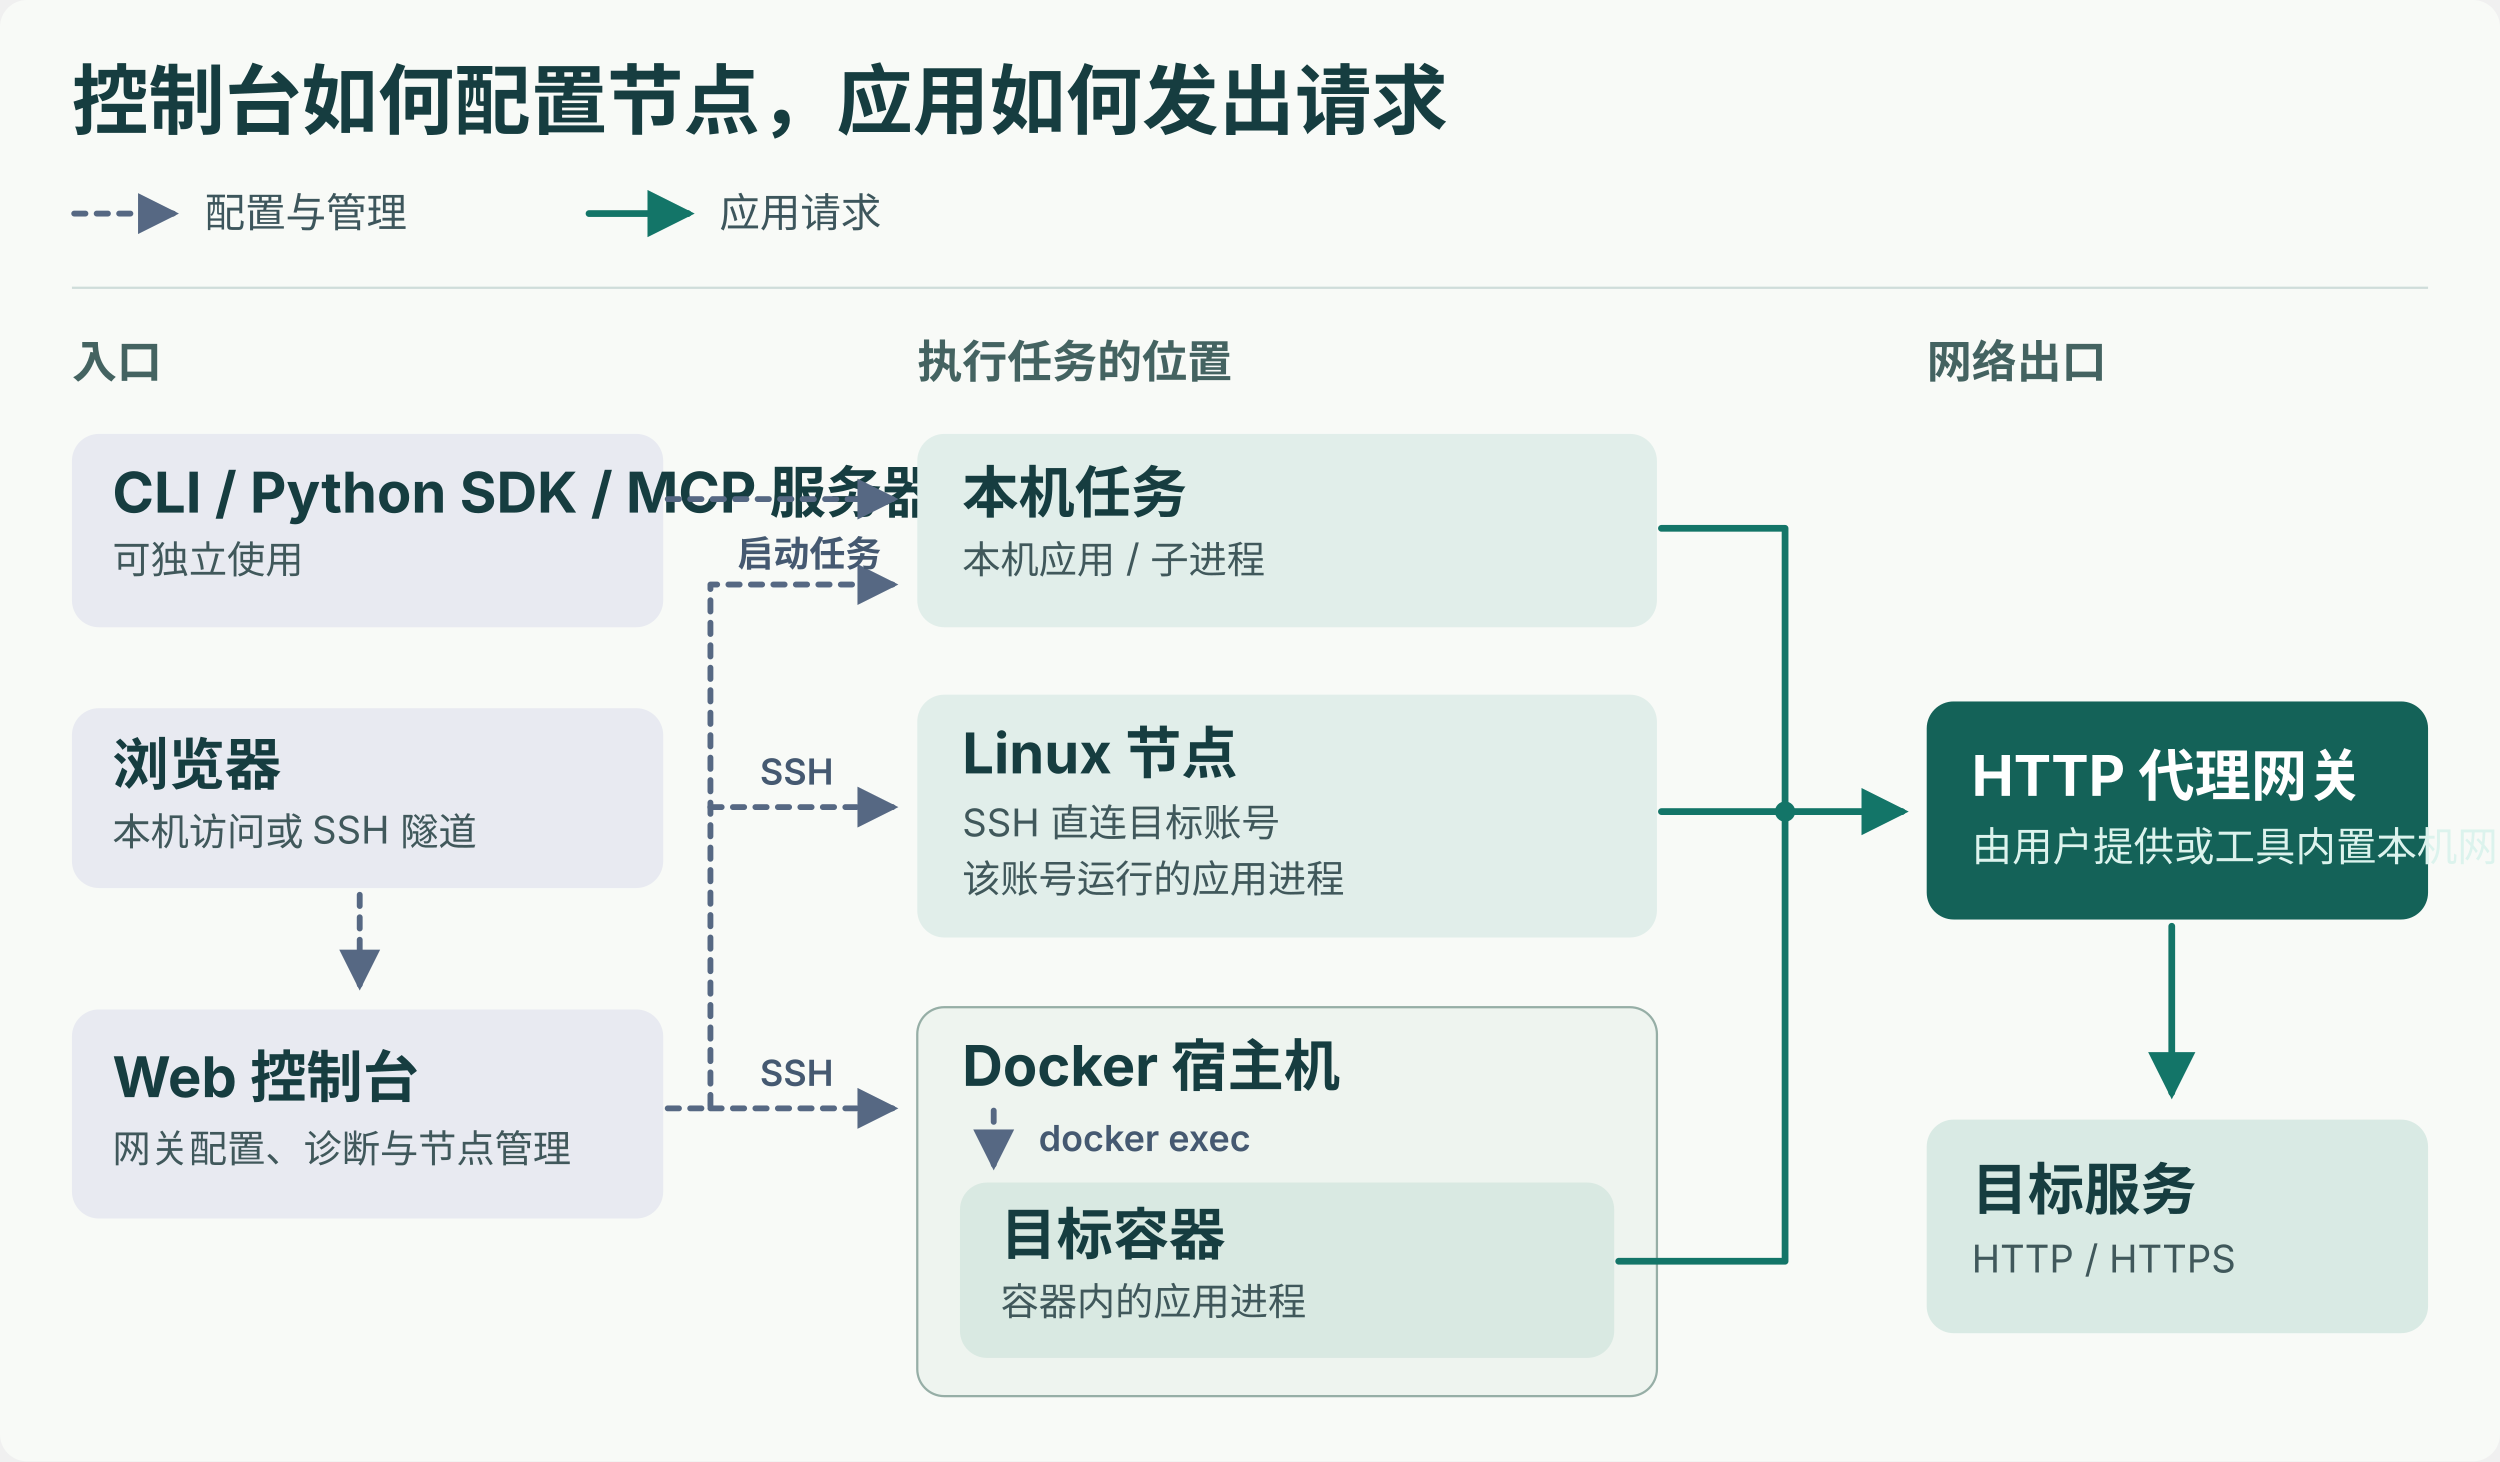
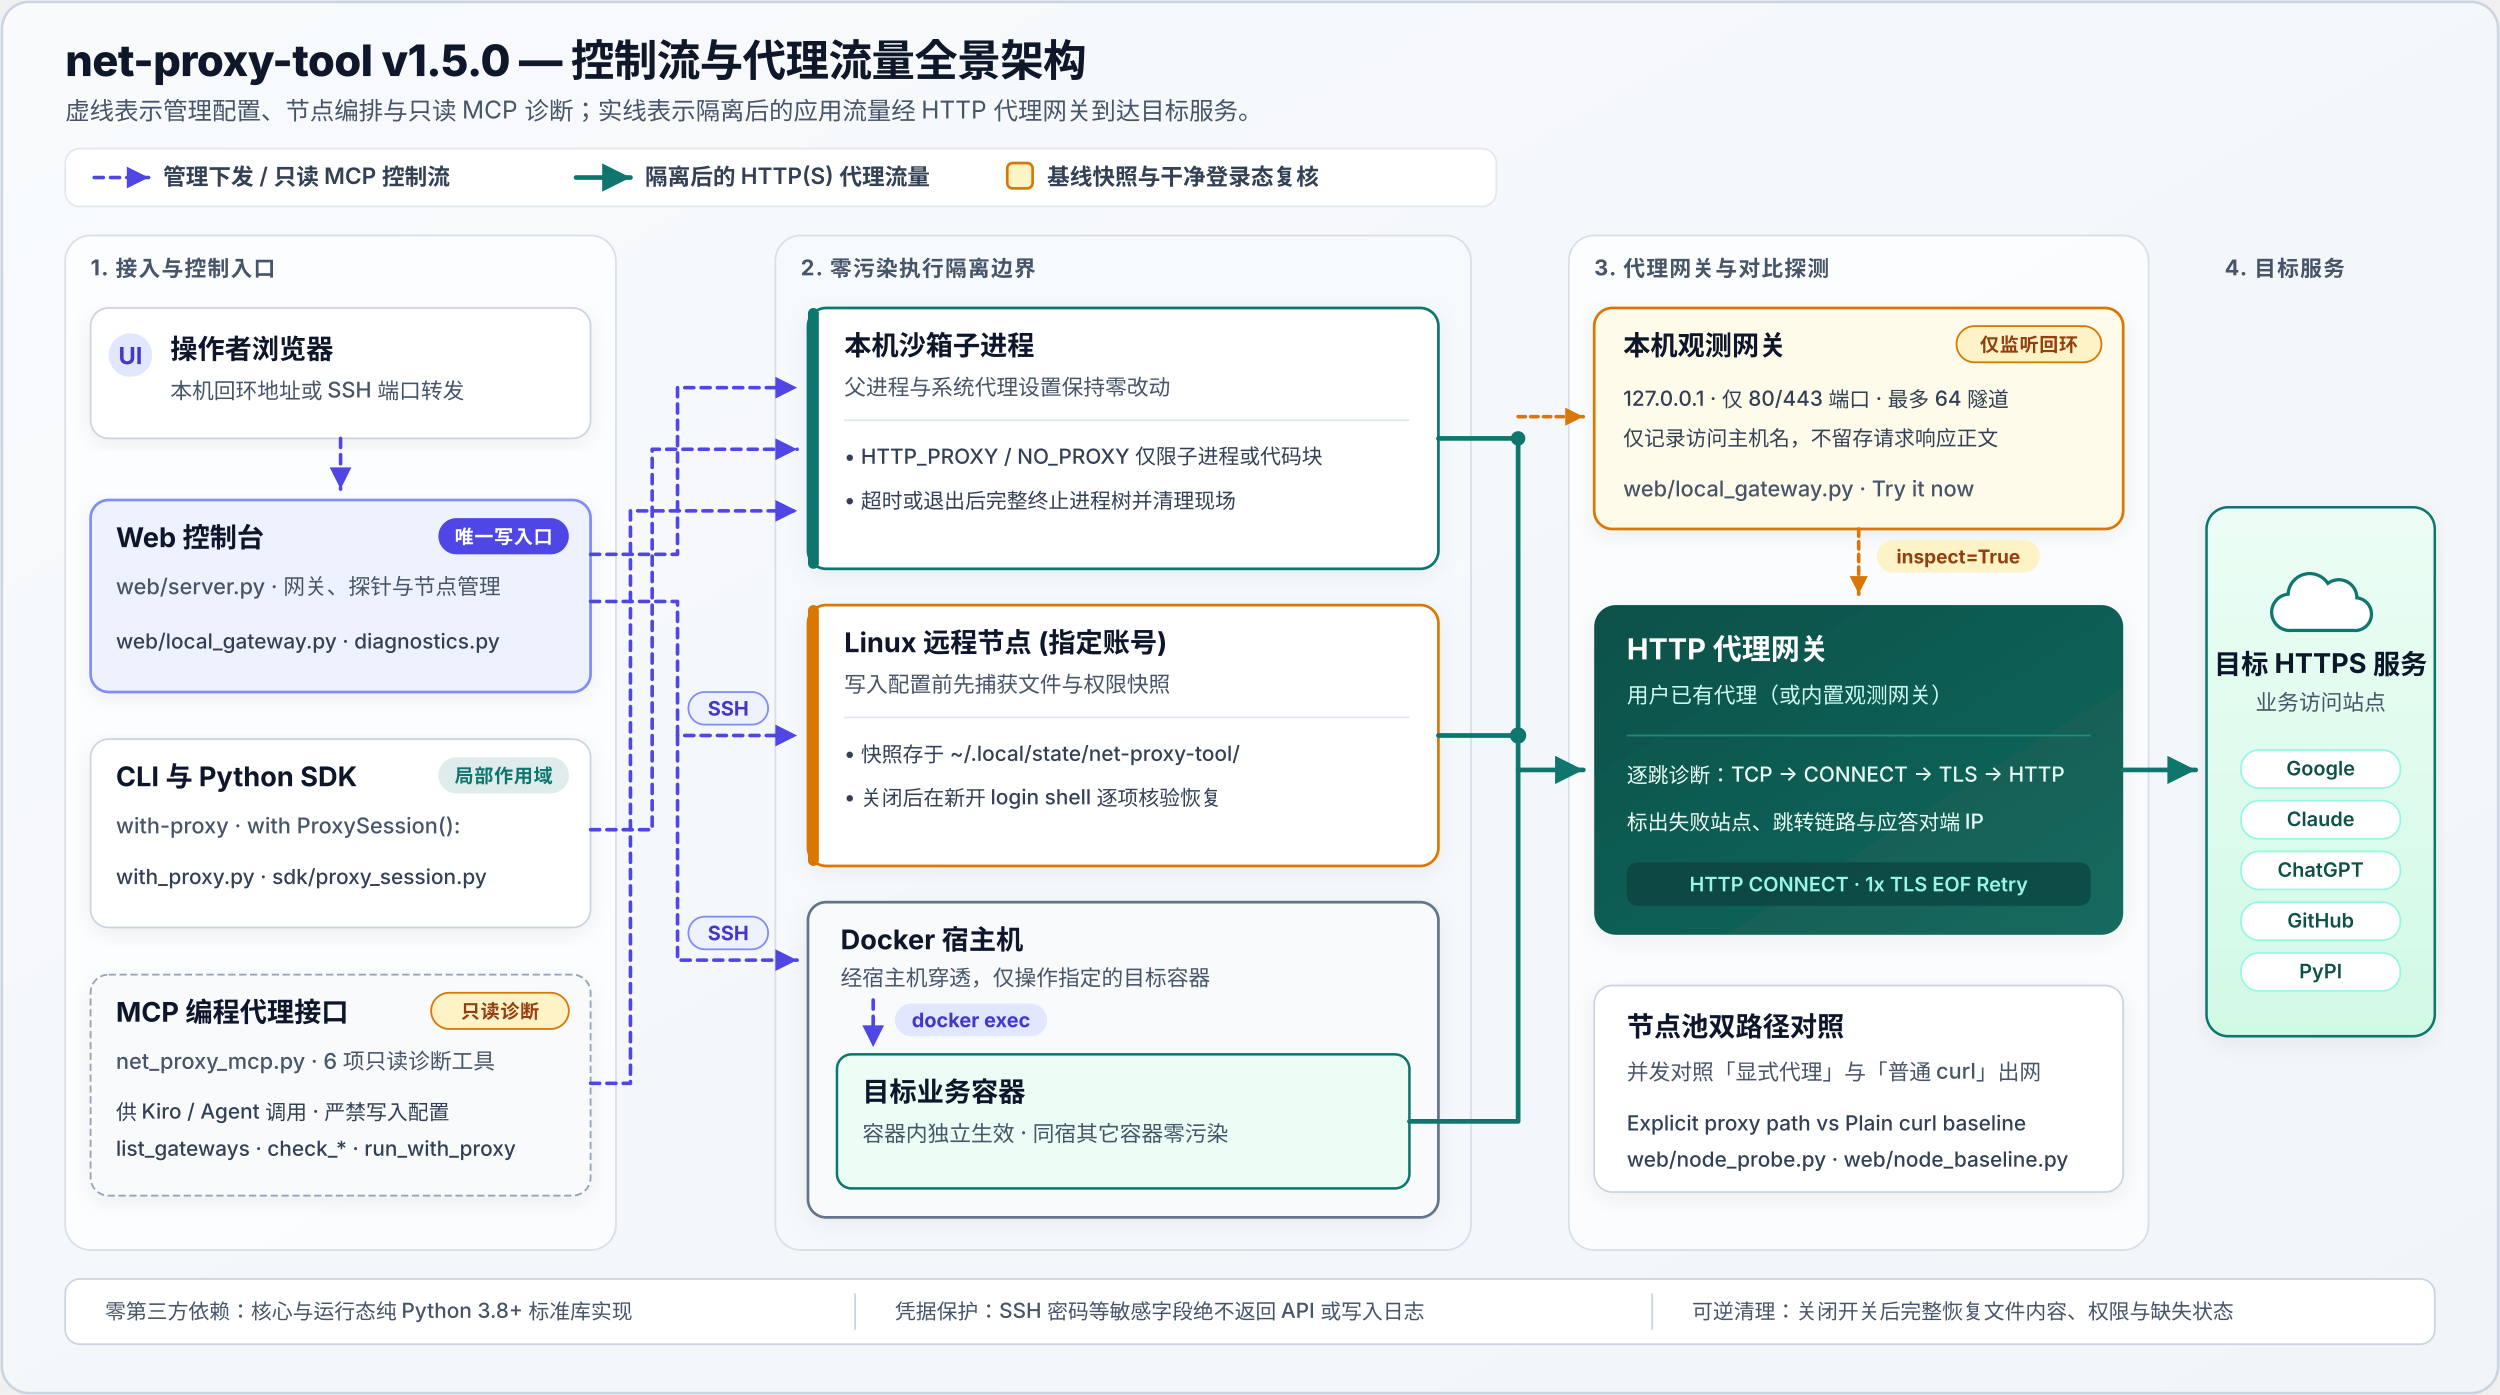
- <svg xmlns="http://www.w3.org/2000/svg" lang="zh" viewBox="0 0 1112 650" role="img" aria-labelledby="title desc">
+ <svg xmlns="http://www.w3.org/2000/svg" lang="zh" viewBox="0 0 1380 770" width="1380" height="770" role="img" aria-labelledby="arch-title arch-desc">
  <defs>
-     <marker id="ctrl-end" markerWidth="7" markerHeight="7" refX="6" refY="3.5" orient="auto">
-       <path d="M0 0L7 3.5L0 7Z" fill="#566883" />
+     <linearGradient id="bg-grad" x1="0%" y1="0%" x2="100%" y2="100%">
+       <stop offset="0%" stop-color="#f8fafc" />
+       <stop offset="100%" stop-color="#f1f5f9" />
+     </linearGradient>
+     <linearGradient id="hero-grad" x1="0%" y1="0%" x2="100%" y2="100%">
+       <stop offset="0%" stop-color="#0f5149" />
+       <stop offset="100%" stop-color="#136a5f" />
+     </linearGradient>
+     <linearGradient id="dest-grad" x1="0%" y1="0%" x2="0%" y2="100%">
+       <stop offset="0%" stop-color="#ecfdf5" />
+       <stop offset="100%" stop-color="#d1fae5" />
+     </linearGradient>
+     <filter id="card-shadow" x="-4%" y="-6%" width="108%" height="116%">
+       <feDropShadow dx="0" dy="3" stdDeviation="6" flood-color="#0f172a" flood-opacity="0.06" />
+     </filter>
+     <marker id="ctrl-arrow" markerWidth="8" markerHeight="8" refX="7" refY="4" orient="auto">
+       <path d="M1,1 L7,4 L1,7 Z" fill="#4f46e5" />
    </marker>
-     <marker id="flow-end" markerWidth="7" markerHeight="7" refX="6" refY="3.5" orient="auto">
-       <path d="M0 0L7 3.5L0 7Z" fill="#137568" />
+     <marker id="flow-arrow" markerWidth="8" markerHeight="8" refX="7" refY="4" orient="auto">
+       <path d="M1,1 L7,4 L1,7 Z" fill="#0f766e" />
+     </marker>
+     <marker id="obs-arrow" markerWidth="7" markerHeight="7" refX="6" refY="3.5" orient="auto">
+       <path d="M1,1 L6,3.5 L1,6 Z" fill="#d97706" />
    </marker>
  </defs>
  <style>
-   text {font-family:system-ui,-apple-system,"Segoe UI","Microsoft YaHei",sans-serif;fill:#163d40}
-   .title {font-size:34px;font-weight:700} .section {font-size:20px;font-weight:650;fill:#446361}
-   .node {font-size:25px;font-weight:660} .detail {font-size:17px;fill:#40585b}
-   .route {font-size:16px;font-weight:600;fill:#455971} .light {font-size:25px;font-weight:700;fill:white}
-   .subtle {font-size:18px;fill:#dcf3ed} .legend {font-size:18px;fill:#3d565c}
-   .ctrl,.flow {fill:none;stroke-linejoin:round;stroke-linecap:round;stroke-width:2.6}
-   .ctrl {stroke:#566883;stroke-dasharray:5 5} .flow {stroke:#137568;stroke-width:3}
+   text { font-family: -apple-system, BlinkMacSystemFont, "Segoe UI", "PingFang SC", "Microsoft YaHei", sans-serif; }
+   .title { font-size: 24px; font-weight: 800; fill: #0f172a; letter-spacing: -0.3px; }
+   .subtitle { font-size: 13.5px; font-weight: 400; fill: #475569; }
+   .col-hdr { font-size: 12px; font-weight: 700; fill: #475569; letter-spacing: 0.7px; }
+   .legend-txt { font-size: 12.5px; font-weight: 600; fill: #334155; }
+   .card-title { font-size: 15px; font-weight: 700; fill: #0f172a; }
+   .card-sub { font-size: 12px; font-weight: 500; fill: #475569; }
+   .card-bullet { font-size: 11.5px; font-weight: 450; fill: #334155; }
+   .hero-title { font-size: 16px; font-weight: 700; fill: #ffffff; }
+   .hero-sub { font-size: 12px; font-weight: 500; fill: #ccfbf1; }
+   .hero-bullet { font-size: 11.5px; font-weight: 500; fill: #ecfdf5; }
+   .badge-txt { font-size: 10.5px; font-weight: 700; letter-spacing: 0.4px; }
+   .route-lbl { font-size: 11px; font-weight: 700; fill: #4338ca; }
+   .foot-txt { font-size: 11.5px; font-weight: 500; fill: #475569; }
+   .ctrl-line { fill: none; stroke: #4f46e5; stroke-width: 2; stroke-dasharray: 5 4; stroke-linecap: round; stroke-linejoin: round; }
+   .flow-line { fill: none; stroke: #0f766e; stroke-width: 2.6; stroke-linecap: round; stroke-linejoin: round; }
+   .obs-line { fill: none; stroke: #d97706; stroke-width: 2; stroke-dasharray: 4 3; stroke-linecap: round; stroke-linejoin: round; }
</style>
-   <rect x="0" y="0" width="1112" height="650" rx="12" fill="#f8faf7" stroke="none" />
-   <text x="32" y="57" class="title">控制台如何配置节点，应用如何发出请求</text>
-   <path d="M33 95h44" class="ctrl" marker-end="url(#ctrl-end)" />
-   <text x="91" y="101" class="legend">配置与管理</text>
-   <path d="M262 95h44" class="flow" marker-end="url(#flow-end)" />
-   <text x="320" y="101" class="legend">应用请求</text>
-   <path d="M32 128h1048" stroke="#cfddda" />
-   <text x="32" y="168" class="section">入口</text>
-   <text x="408" y="168" class="section">执行任务的位置</text>
-   <text x="857" y="168" class="section">网络出口</text>
-   <rect x="32" y="193" width="263" height="86" rx="12" fill="#e8eaf1" stroke="none" />
-   <text x="50" y="228" class="node">CLI / Python SDK / MCP 服务器</text>
-   <text x="50" y="255" class="detail">可独立使用</text>
-   <path d="M297 222H397" class="ctrl" marker-end="url(#ctrl-end)" />
-   <rect x="32" y="315" width="263" height="80" rx="12" fill="#e8eaf1" stroke="none" />
-   <text x="50" y="349" class="node">浏览器</text>
-   <text x="50" y="376" class="detail">本机访问或 SSH 隧道</text>
-   <path d="M160 398v40" class="ctrl" marker-end="url(#ctrl-end)" />
-   <rect x="32" y="449" width="263" height="93" rx="12" fill="#e8eaf1" stroke="none" />
-   <text x="50" y="488" class="node">Web 控制台</text>
-   <text x="50" y="517" class="detail">网关配置、诊断与节点管理</text>
-   <path d="M297 493H316V260H397" class="ctrl" marker-end="url(#ctrl-end)" />
-   <text x="328" y="252" class="route">启动任务</text>
-   <path d="M316 359H397" class="ctrl" marker-end="url(#ctrl-end)" />
-   <text x="338" y="349" class="route">SSH</text>
-   <path d="M316 493H397" class="ctrl" marker-end="url(#ctrl-end)" />
-   <text x="338" y="483" class="route">SSH</text>
-   <rect x="408" y="193" width="329" height="86" rx="12" fill="#e1eeea" stroke="none" />
-   <text x="428" y="228" class="node">本机任务</text>
-   <text x="428" y="255" class="detail">本机应用 / 子进程</text>
-   <rect x="408" y="309" width="329" height="108" rx="12" fill="#e1eeea" stroke="none" />
-   <text x="428" y="344" class="node">Linux 节点</text>
-   <text x="428" y="372" class="detail">SSH 直连目标账号</text>
-   <text x="428" y="397" class="detail">该账号运行的应用进程</text>
-   <rect x="408" y="448" width="329" height="173" rx="12" fill="#eef4ef" stroke="#96aea6" />
-   <text x="428" y="483" class="node">Docker 宿主机</text>
-   <path d="M442 494v24" class="ctrl" marker-end="url(#ctrl-end)" />
-   <text x="462" y="512" class="route">docker exec</text>
-   <rect x="427" y="526" width="291" height="78" rx="12" fill="#d9e9e2" stroke="none" />
-   <text x="445" y="558" class="node">目标容器</text>
-   <text x="445" y="585" class="detail">容器内的应用进程</text>
-   <path d="M739 235H794V561H720" class="flow" />
-   <path d="M739 361H846" class="flow" marker-end="url(#flow-end)" />
-   <circle cx="794" cy="361" r="4.5" fill="#137568" />
-   <rect x="857" y="312" width="223" height="97" rx="12" fill="#146258" stroke="none" />
-   <text x="877" y="354" class="light">HTTP 代理网关</text>
-   <text x="877" y="383" class="subtle">由用户提供或工具内置本机网关</text>
-   <path d="M966 412v74" class="flow" marker-end="url(#flow-end)" />
-   <rect x="857" y="498" width="223" height="95" rx="12" fill="#d9eae4" stroke="none" />
-   <text x="877" y="538" class="node">目标服务</text>
-   <text x="877" y="566" class="detail">HTTP / HTTPS</text>
+   <rect x="0" y="0" width="1380" height="770" rx="16" fill="url(#bg-grad)" />
+   <rect x="1" y="1" width="1378" height="768" rx="15" fill="none" stroke="#cbd5e1" stroke-width="1.5" />
+   <text x="36" y="42" class="title">net-proxy-tool v1.5.0 — 控制流与代理流量全景架构</text>
+   <text x="36" y="66" class="subtitle">虚线表示管理配置、节点编排与只读 MCP 诊断；实线表示隔离后的应用流量经 HTTP 代理网关到达目标服务。</text>
+   <rect x="36" y="82" width="790" height="32" rx="8" fill="#ffffff" stroke="#e2e8f0" />
+   <path d="M52 98h30" class="ctrl-line" marker-end="url(#ctrl-arrow)" />
+   <text x="90" y="102" class="legend-txt">管理下发 / 只读 MCP 控制流</text>
+   <path d="M318 98h30" class="flow-line" marker-end="url(#flow-arrow)" />
+   <text x="356" y="102" class="legend-txt">隔离后的 HTTP(S) 代理流量</text>
+   <rect x="556" y="90" width="14" height="14" rx="3" fill="#fef3c7" stroke="#d97706" stroke-width="1.5" />
+   <text x="578" y="102" class="legend-txt">基线快照与干净登录态复核</text>
+   <rect x="36" y="130" width="304" height="560" rx="14" fill="#ffffff" stroke="#cbd5e1" stroke-opacity="0.7" fill-opacity="0.65" />
+   <text x="50" y="152" class="col-hdr">1. 接入与控制入口</text>
+   <rect x="428" y="130" width="384" height="560" rx="14" fill="#f8fafc" stroke="#cbd5e1" stroke-opacity="0.7" fill-opacity="0.65" />
+   <text x="442" y="152" class="col-hdr">2. 零污染执行隔离边界</text>
+   <rect x="866" y="130" width="320" height="560" rx="14" fill="#ffffff" stroke="#cbd5e1" stroke-opacity="0.7" fill-opacity="0.65" />
+   <text x="880" y="152" class="col-hdr">3. 代理网关与对比探测</text>
+   <text x="1228" y="152" class="col-hdr">4. 目标服务</text>
+   <g filter="url(#card-shadow)">
+     <rect x="50" y="170" width="276" height="72" rx="10" fill="#ffffff" stroke="#cbd5e1" />
+     <circle cx="72" cy="196" r="12" fill="#e0e7ff" />
+     <text x="72" y="201" text-anchor="middle" font-size="13" fill="#4338ca" font-weight="700">UI</text>
+     <text x="94" y="198" class="card-title">操作者浏览器</text>
+     <text x="94" y="220" class="card-sub">本机回环地址或 SSH 端口转发</text>
+   </g>
+   <path d="M188 242v28" class="ctrl-line" marker-end="url(#ctrl-arrow)" />
+   <g filter="url(#card-shadow)">
+     <rect x="50" y="276" width="276" height="106" rx="10" fill="#eef2ff" stroke="#818cf8" stroke-width="1.5" />
+     <text x="64" y="302" class="card-title">Web 控制台</text>
+     <rect x="242" y="286" width="72" height="20" rx="10" fill="#4f46e5" />
+     <text x="278" y="300" text-anchor="middle" class="badge-txt" fill="#ffffff">唯一写入口</text>
+     <text x="64" y="328" class="card-sub">web/server.py · 网关、探针与节点管理</text>
+     <text x="64" y="358" class="card-bullet">web/local_gateway.py · diagnostics.py</text>
+   </g>
+   <g filter="url(#card-shadow)">
+     <rect x="50" y="408" width="276" height="104" rx="10" fill="#ffffff" stroke="#cbd5e1" />
+     <text x="64" y="434" class="card-title">CLI 与 Python SDK</text>
+     <rect x="242" y="418" width="72" height="20" rx="10" fill="#0f766e" fill-opacity="0.14" />
+     <text x="278" y="432" text-anchor="middle" class="badge-txt" fill="#0f766e">局部作用域</text>
+     <text x="64" y="460" class="card-sub">with-proxy · with ProxySession():</text>
+     <text x="64" y="488" class="card-bullet">with_proxy.py · sdk/proxy_session.py</text>
+   </g>
+   <g filter="url(#card-shadow)">
+     <rect x="50" y="538" width="276" height="122" rx="10" fill="#f8fafc" stroke="#94a3b8" stroke-dasharray="4 2" />
+     <text x="64" y="564" class="card-title">MCP 编程代理接口</text>
+     <rect x="238" y="548" width="76" height="20" rx="10" fill="#fef3c7" stroke="#d97706" />
+     <text x="276" y="562" text-anchor="middle" class="badge-txt" fill="#92400e">只读诊断</text>
+     <text x="64" y="590" class="card-sub">net_proxy_mcp.py · 6 项只读诊断工具</text>
+     <text x="64" y="618" class="card-bullet">供 Kiro / Agent 调用 · 严禁写入配置</text>
+     <text x="64" y="638" class="card-bullet">list_gateways · check_* · run_with_proxy</text>
+   </g>
+   <g filter="url(#card-shadow)">
+     <rect x="446" y="170" width="348" height="144" rx="10" fill="#ffffff" stroke="#0f766e" stroke-width="1.5" />
+     <rect x="446" y="170" width="6" height="144" rx="3" fill="#0f766e" />
+     <text x="466" y="196" class="card-title">本机沙箱子进程</text>
+     <text x="466" y="218" class="card-sub">父进程与系统代理设置保持零改动</text>
+     <line x1="466" y1="232" x2="778" y2="232" stroke="#e2e8f0" />
+     <text x="466" y="256" class="card-bullet">• HTTP_PROXY / NO_PROXY 仅限子进程或代码块</text>
+     <text x="466" y="280" class="card-bullet">• 超时或退出后完整终止进程树并清理现场</text>
+   </g>
+   <g filter="url(#card-shadow)">
+     <rect x="446" y="334" width="348" height="144" rx="10" fill="#ffffff" stroke="#d97706" stroke-width="1.5" />
+     <rect x="446" y="334" width="6" height="144" rx="3" fill="#d97706" />
+     <text x="466" y="360" class="card-title">Linux 远程节点 (指定账号)</text>
+     <text x="466" y="382" class="card-sub">写入配置前先捕获文件与权限快照</text>
+     <line x1="466" y1="396" x2="778" y2="396" stroke="#e2e8f0" />
+     <text x="466" y="420" class="card-bullet">• 快照存于 ~/.local/state/net-proxy-tool/</text>
+     <text x="466" y="444" class="card-bullet">• 关闭后在新开 login shell 逐项核验恢复</text>
+   </g>
+   <g filter="url(#card-shadow)">
+     <rect x="446" y="498" width="348" height="174" rx="10" fill="#f8fafc" stroke="#64748b" stroke-width="1.5" />
+     <text x="464" y="524" class="card-title">Docker 宿主机</text>
+     <text x="464" y="544" class="card-sub">经宿主机穿透，仅操作指定的目标容器</text>
+     <path d="M482 552v26" class="ctrl-line" marker-end="url(#ctrl-arrow)" />
+     <rect x="494" y="554" width="84" height="18" rx="9" fill="#e0e7ff" />
+     <text x="536" y="567" text-anchor="middle" class="route-lbl">docker exec</text>
+     <rect x="462" y="582" width="316" height="74" rx="8" fill="#ecfdf5" stroke="#0f766e" stroke-width="1.4" />
+     <text x="476" y="608" class="card-title">目标业务容器</text>
+     <text x="476" y="630" class="card-sub">容器内独立生效 · 同宿其它容器零污染</text>
+   </g>
+   <path d="M326 306 H374 V214 H440" class="ctrl-line" marker-end="url(#ctrl-arrow)" />
+   <path d="M326 332 H374 V406 H440" class="ctrl-line" marker-end="url(#ctrl-arrow)" />
+   <path d="M374 406 V530 H440" class="ctrl-line" marker-end="url(#ctrl-arrow)" />
+   <path d="M326 458 H360 V248 H440" class="ctrl-line" marker-end="url(#ctrl-arrow)" />
+   <path d="M326 598 H348 V282 H440" class="ctrl-line" marker-end="url(#ctrl-arrow)" />
+   <rect x="380" y="382" width="44" height="18" rx="9" fill="#eef2ff" stroke="#818cf8" />
+   <text x="402" y="395" text-anchor="middle" class="route-lbl">SSH</text>
+   <rect x="380" y="506" width="44" height="18" rx="9" fill="#eef2ff" stroke="#818cf8" />
+   <text x="402" y="519" text-anchor="middle" class="route-lbl">SSH</text>
+   <g filter="url(#card-shadow)">
+     <rect x="880" y="170" width="292" height="122" rx="10" fill="#fffbeb" stroke="#d97706" stroke-width="1.5" />
+     <text x="896" y="196" class="card-title">本机观测网关</text>
+     <rect x="1080" y="180" width="80" height="20" rx="10" fill="#fef3c7" stroke="#d97706" />
+     <text x="1120" y="194" text-anchor="middle" class="badge-txt" fill="#92400e">仅监听回环</text>
+     <text x="896" y="224" class="card-bullet">127.0.0.1 · 仅 80/443 端口 · 最多 64 隧道</text>
+     <text x="896" y="246" class="card-bullet">仅记录访问主机名，不留存请求响应正文</text>
+     <text x="896" y="274" class="card-sub">web/local_gateway.py · Try it now</text>
+   </g>
+   <path d="M1026 292 V328" class="obs-line" marker-end="url(#obs-arrow)" />
+   <rect x="1036" y="298" width="90" height="18" rx="9" fill="#fef3c7" />
+   <text x="1081" y="311" text-anchor="middle" font-size="10.5" font-weight="700" fill="#92400e">inspect=True</text>
+   <g filter="url(#card-shadow)">
+     <rect x="880" y="334" width="292" height="182" rx="12" fill="url(#hero-grad)" />
+     <text x="898" y="364" class="hero-title">HTTP 代理网关</text>
+     <text x="898" y="388" class="hero-sub">用户已有代理（或内置观测网关）</text>
+     <line x1="898" y1="406" x2="1154" y2="406" stroke="#2dd4bf" stroke-opacity="0.4" />
+     <text x="898" y="432" class="hero-bullet">逐跳诊断：TCP → CONNECT → TLS → HTTP</text>
+     <text x="898" y="458" class="hero-bullet">标出失败站点、跳转链路与应答对端 IP</text>
+     <rect x="898" y="476" width="256" height="24" rx="6" fill="#042f2e" fill-opacity="0.45" />
+     <text x="1026" y="492" text-anchor="middle" font-size="11" font-weight="600" fill="#99f6e4">HTTP CONNECT · 1x TLS EOF Retry</text>
+   </g>
+   <g filter="url(#card-shadow)">
+     <rect x="880" y="544" width="292" height="114" rx="10" fill="#ffffff" stroke="#cbd5e1" />
+     <text x="898" y="572" class="card-title">节点池双路径对照</text>
+     <text x="898" y="596" class="card-sub">并发对照「显式代理」与「普通 curl」出网</text>
+     <text x="898" y="624" class="card-bullet">Explicit proxy path  vs  Plain curl baseline</text>
+     <text x="898" y="644" class="card-bullet">web/node_probe.py · web/node_baseline.py</text>
+   </g>
+   <path d="M794 242 H838 V619 H778" class="flow-line" />
+   <path d="M794 406 H838" class="flow-line" />
+   <circle cx="838" cy="406" r="4.5" fill="#0f766e" />
+   <path d="M838 425 H874" class="flow-line" marker-end="url(#flow-arrow)" />
+   <path d="M838 230 H874" class="obs-line" marker-end="url(#obs-arrow)" />
+   <circle cx="838" cy="242" r="4" fill="#0f766e" />
+   <path d="M1172 425 H1212" class="flow-line" marker-end="url(#flow-arrow)" />
+   <g filter="url(#card-shadow)">
+     <rect x="1218" y="280" width="126" height="292" rx="12" fill="url(#dest-grad)" stroke="#0f766e" stroke-width="1.4" />
+     <path d="M1263 328 a12 12 0 0 1 22 -6 a10 10 0 0 1 16 8 a9 9 0 0 1 -2 18 h-34 a10 10 0 0 1 -2 -20 z" fill="#ffffff" stroke="#0f766e" stroke-width="1.8" />
+     <text x="1281" y="372" text-anchor="middle" class="card-title">目标 HTTPS 服务</text>
+     <text x="1281" y="392" text-anchor="middle" class="card-sub">业务访问站点</text>
+     <rect x="1237" y="414" width="88" height="21" rx="10" fill="#ffffff" stroke="#99f6e4" />
+     <text x="1281" y="428" text-anchor="middle" font-size="11" font-weight="600" fill="#0f5149">Google</text>
+     <rect x="1237" y="442" width="88" height="21" rx="10" fill="#ffffff" stroke="#99f6e4" />
+     <text x="1281" y="456" text-anchor="middle" font-size="11" font-weight="600" fill="#0f5149">Claude</text>
+     <rect x="1237" y="470" width="88" height="21" rx="10" fill="#ffffff" stroke="#99f6e4" />
+     <text x="1281" y="484" text-anchor="middle" font-size="11" font-weight="600" fill="#0f5149">ChatGPT</text>
+     <rect x="1237" y="498" width="88" height="21" rx="10" fill="#ffffff" stroke="#99f6e4" />
+     <text x="1281" y="512" text-anchor="middle" font-size="11" font-weight="600" fill="#0f5149">GitHub</text>
+     <rect x="1237" y="526" width="88" height="21" rx="10" fill="#ffffff" stroke="#99f6e4" />
+     <text x="1281" y="540" text-anchor="middle" font-size="11" font-weight="600" fill="#0f5149">PyPI</text>
+   </g>
+   <rect x="36" y="706" width="1308" height="36" rx="8" fill="#ffffff" stroke="#cbd5e1" />
+   <text x="58" y="728" class="foot-txt">零第三方依赖：核心与运行态纯 Python 3.8+ 标准库实现</text>
+   <line x1="472" y1="714" x2="472" y2="734" stroke="#cbd5e1" />
+   <text x="494" y="728" class="foot-txt">凭据保护：SSH 密码等敏感字段绝不返回 API 或写入日志</text>
+   <line x1="912" y1="714" x2="912" y2="734" stroke="#cbd5e1" />
+   <text x="934" y="728" class="foot-txt">可逆清理：关闭开关后完整恢复文件内容、权限与缺失状态</text>
</svg>
